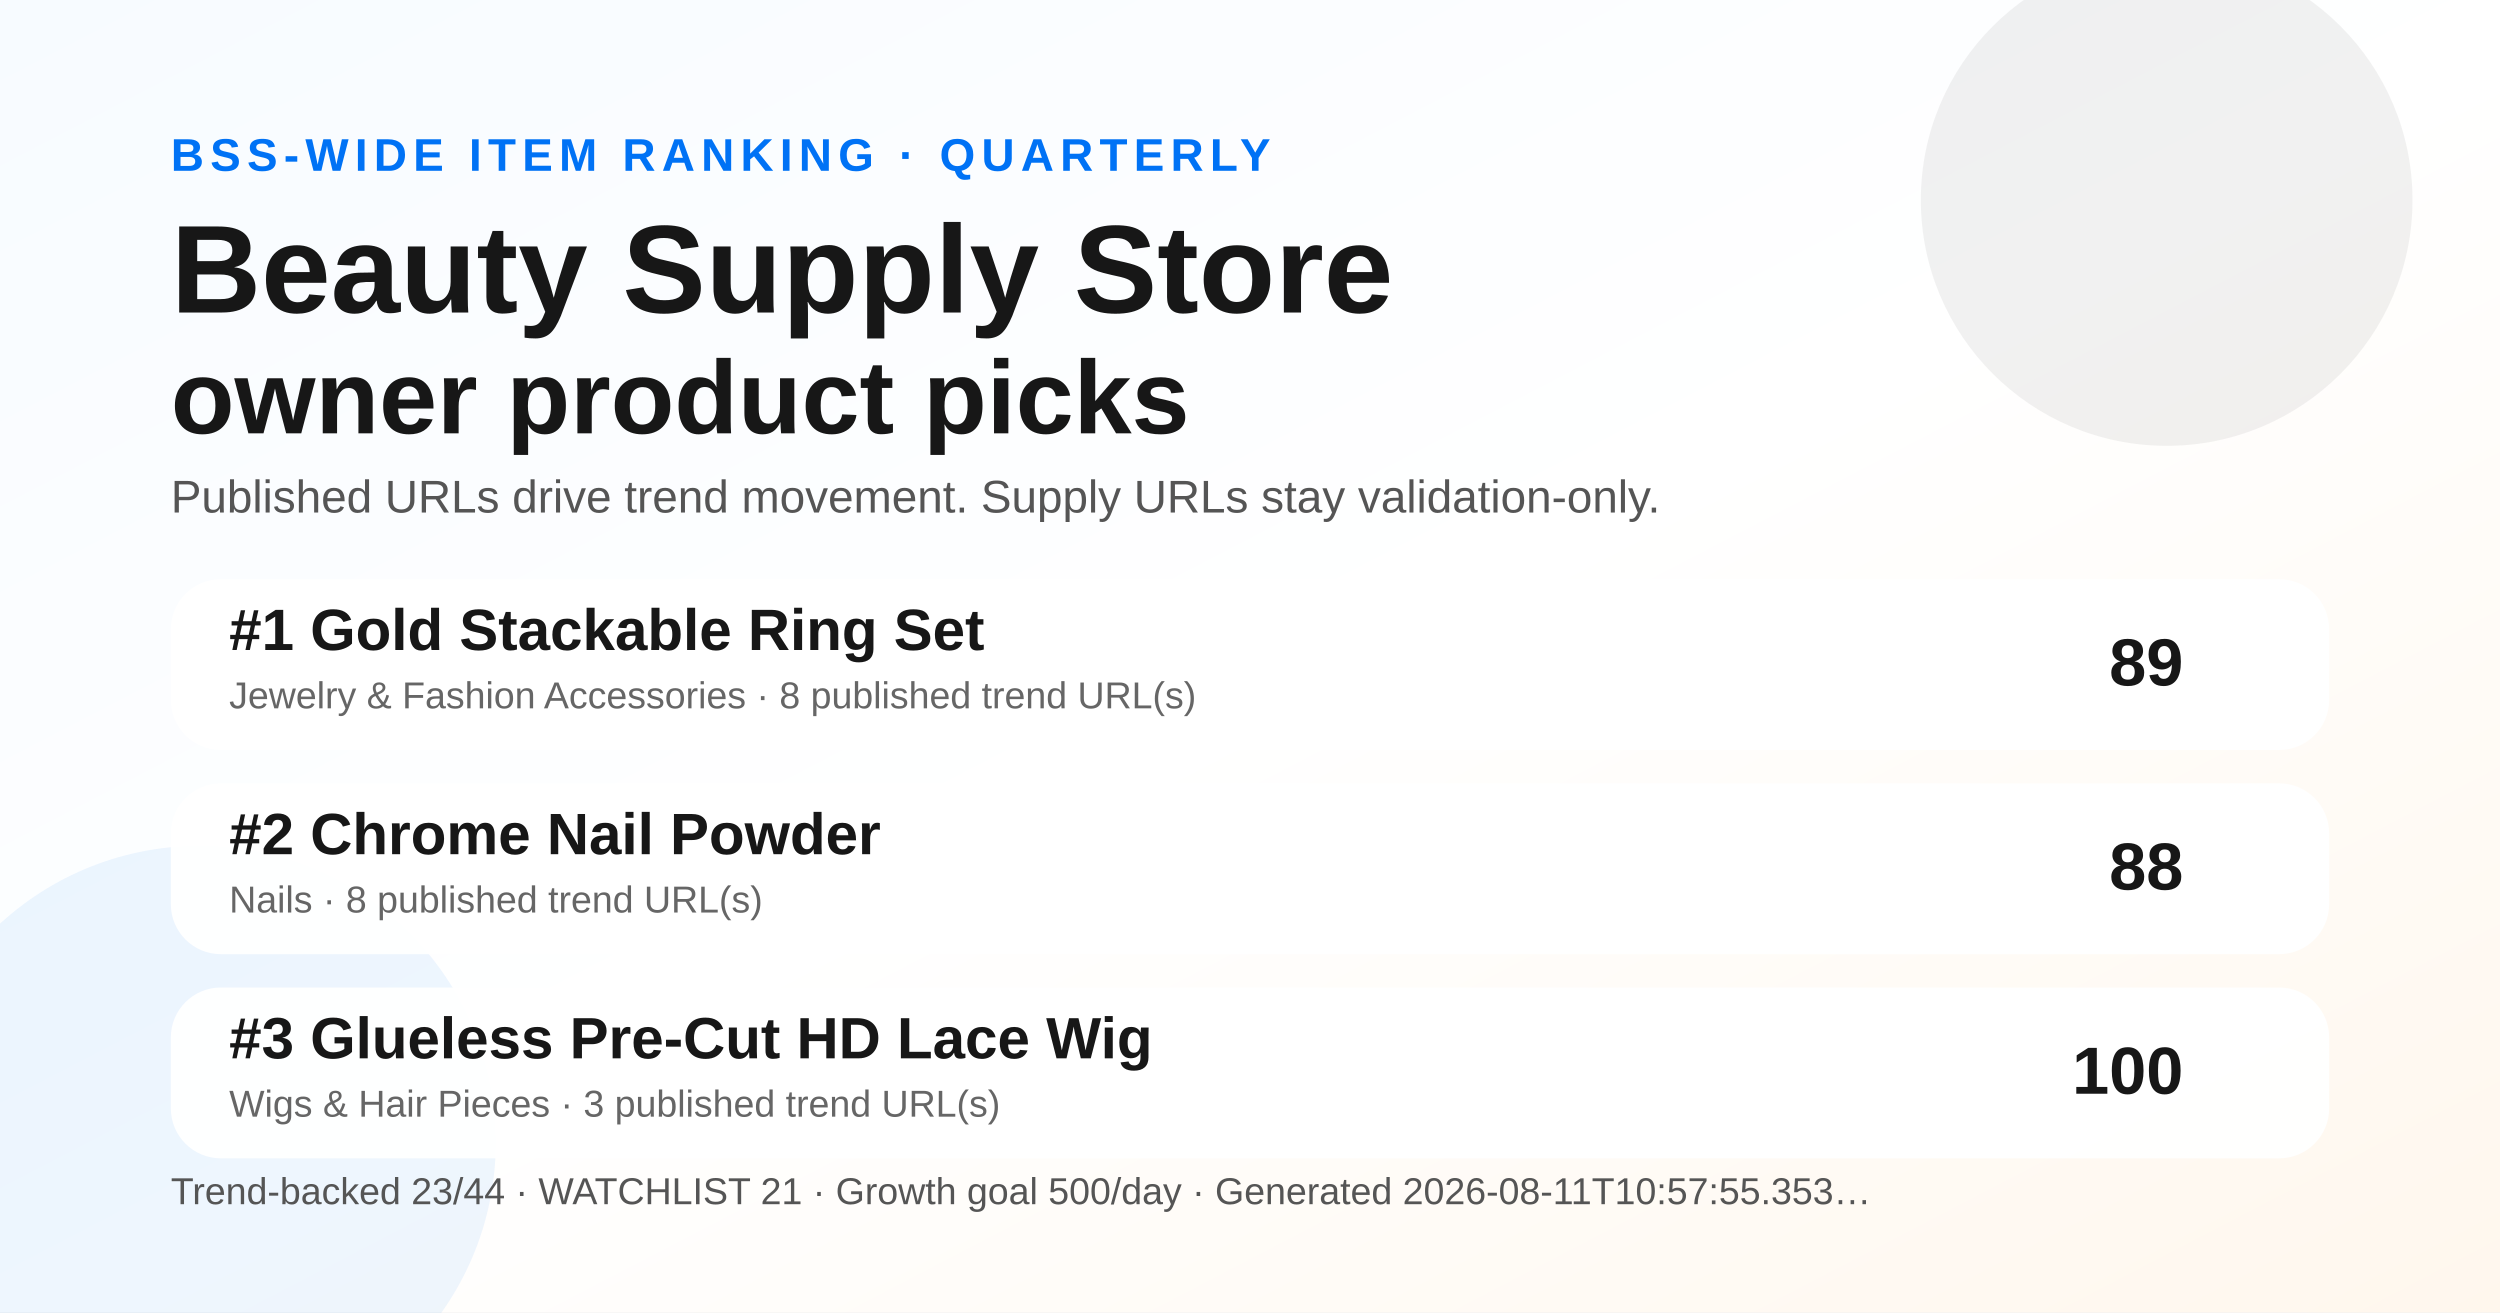
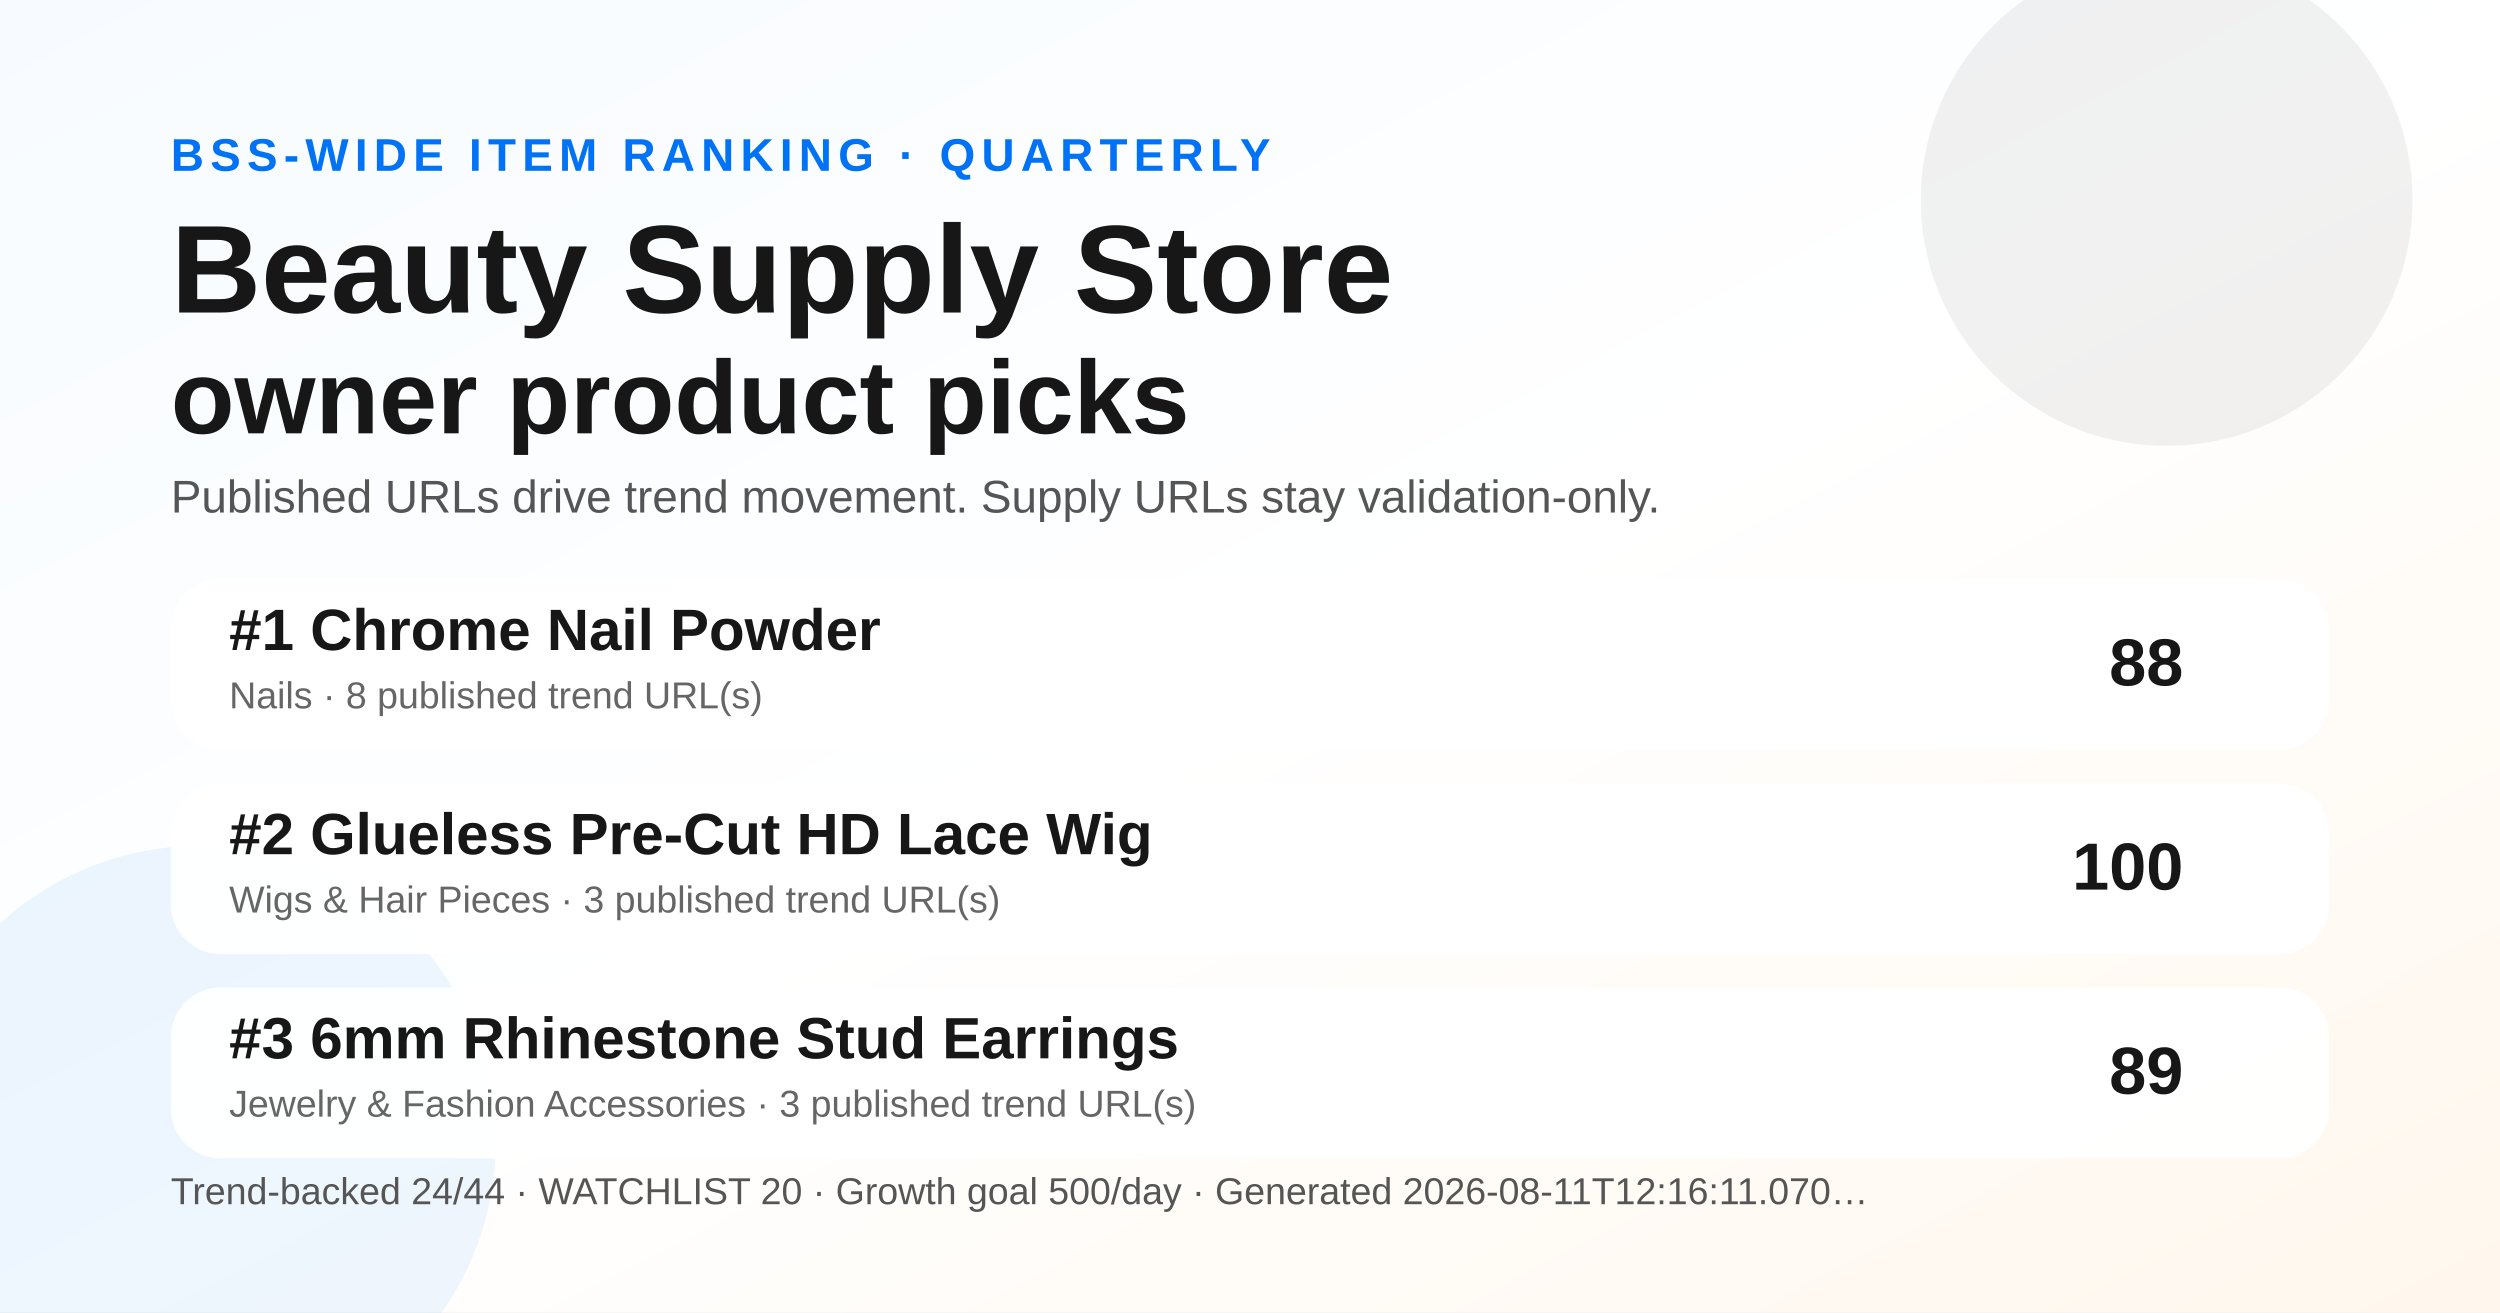
<svg xmlns="http://www.w3.org/2000/svg" width="1200" height="630" viewBox="0 0 1200 630" role="img" aria-label="Quarterly BSS Trend Ranking social preview">
  <defs>
    <linearGradient id="bg" x1="0" y1="0" x2="1" y2="1">
      <stop offset="0" stop-color="#f7fbff" />
      <stop offset="0.52" stop-color="#ffffff" />
      <stop offset="1" stop-color="#fff7ed" />
    </linearGradient>
  </defs>
  <rect width="1200" height="630" fill="url(#bg)" />
  <circle cx="1040" cy="96" r="118" fill="#171717" opacity="0.06" />
  <circle cx="96" cy="548" r="142" fill="#0072f5" opacity="0.07" />
  <text x="82" y="82" font-family="Arial, Helvetica, sans-serif" font-size="22" font-weight="700" fill="#0072f5" letter-spacing="3">BSS-WIDE ITEM RANKING · QUARTERLY</text>
  <text x="82" y="150" font-family="Arial, Helvetica, sans-serif" font-size="60" font-weight="800" fill="#171717">Beauty Supply Store</text>
  <text x="82" y="208" font-family="Arial, Helvetica, sans-serif" font-size="50" font-weight="800" fill="#171717">owner product picks</text>
  <text x="82" y="246" font-family="Arial, Helvetica, sans-serif" font-size="22" fill="#555555">Published URLs drive trend movement. Supply URLs stay validation-only.</text>
  <g transform="translate(82 278)">
    <rect width="1036" height="82" rx="24" fill="#ffffff" opacity="0.96" />
-     <text x="28" y="34" font-family="Arial, Helvetica, sans-serif" font-size="28" font-weight="700" fill="#171717">#1 Gold Stackable Ring Set</text>
-     <text x="28" y="62" font-family="Arial, Helvetica, sans-serif" font-size="18" fill="#666666">Jewelry &amp; Fashion Accessories · 8 published trend URL(s)</text>
-     <text x="966" y="51" text-anchor="end" font-family="Arial, Helvetica, sans-serif" font-size="32" font-weight="700" fill="#171717">89</text>
+     <text x="28" y="34" font-family="Arial, Helvetica, sans-serif" font-size="28" font-weight="700" fill="#171717">#1 Chrome Nail Powder</text>
+     <text x="28" y="62" font-family="Arial, Helvetica, sans-serif" font-size="18" fill="#666666">Nails · 8 published trend URL(s)</text>
+     <text x="966" y="51" text-anchor="end" font-family="Arial, Helvetica, sans-serif" font-size="32" font-weight="700" fill="#171717">88</text>
  </g>
  <g transform="translate(82 376)">
    <rect width="1036" height="82" rx="24" fill="#ffffff" opacity="0.96" />
-     <text x="28" y="34" font-family="Arial, Helvetica, sans-serif" font-size="28" font-weight="700" fill="#171717">#2 Chrome Nail Powder</text>
-     <text x="28" y="62" font-family="Arial, Helvetica, sans-serif" font-size="18" fill="#666666">Nails · 8 published trend URL(s)</text>
-     <text x="966" y="51" text-anchor="end" font-family="Arial, Helvetica, sans-serif" font-size="32" font-weight="700" fill="#171717">88</text>
+     <text x="28" y="34" font-family="Arial, Helvetica, sans-serif" font-size="28" font-weight="700" fill="#171717">#2 Glueless Pre-Cut HD Lace Wig</text>
+     <text x="28" y="62" font-family="Arial, Helvetica, sans-serif" font-size="18" fill="#666666">Wigs &amp; Hair Pieces · 3 published trend URL(s)</text>
+     <text x="966" y="51" text-anchor="end" font-family="Arial, Helvetica, sans-serif" font-size="32" font-weight="700" fill="#171717">100</text>
  </g>
  <g transform="translate(82 474)">
    <rect width="1036" height="82" rx="24" fill="#ffffff" opacity="0.96" />
-     <text x="28" y="34" font-family="Arial, Helvetica, sans-serif" font-size="28" font-weight="700" fill="#171717">#3 Glueless Pre-Cut HD Lace Wig</text>
-     <text x="28" y="62" font-family="Arial, Helvetica, sans-serif" font-size="18" fill="#666666">Wigs &amp; Hair Pieces · 3 published trend URL(s)</text>
-     <text x="966" y="51" text-anchor="end" font-family="Arial, Helvetica, sans-serif" font-size="32" font-weight="700" fill="#171717">100</text>
+     <text x="28" y="34" font-family="Arial, Helvetica, sans-serif" font-size="28" font-weight="700" fill="#171717">#3 6mm Rhinestone Stud Earrings</text>
+     <text x="28" y="62" font-family="Arial, Helvetica, sans-serif" font-size="18" fill="#666666">Jewelry &amp; Fashion Accessories · 3 published trend URL(s)</text>
+     <text x="966" y="51" text-anchor="end" font-family="Arial, Helvetica, sans-serif" font-size="32" font-weight="700" fill="#171717">89</text>
  </g>
  <g transform="translate(82 578)">
-     <text font-family="Arial, Helvetica, sans-serif" font-size="18" fill="#555555">Trend-backed 23/44 · WATCHLIST 21 · Growth goal 500/day · Generated 2026-08-11T10:57:55.353…</text>
+     <text font-family="Arial, Helvetica, sans-serif" font-size="18" fill="#555555">Trend-backed 24/44 · WATCHLIST 20 · Growth goal 500/day · Generated 2026-08-11T12:16:11.070…</text>
  </g>
</svg>
